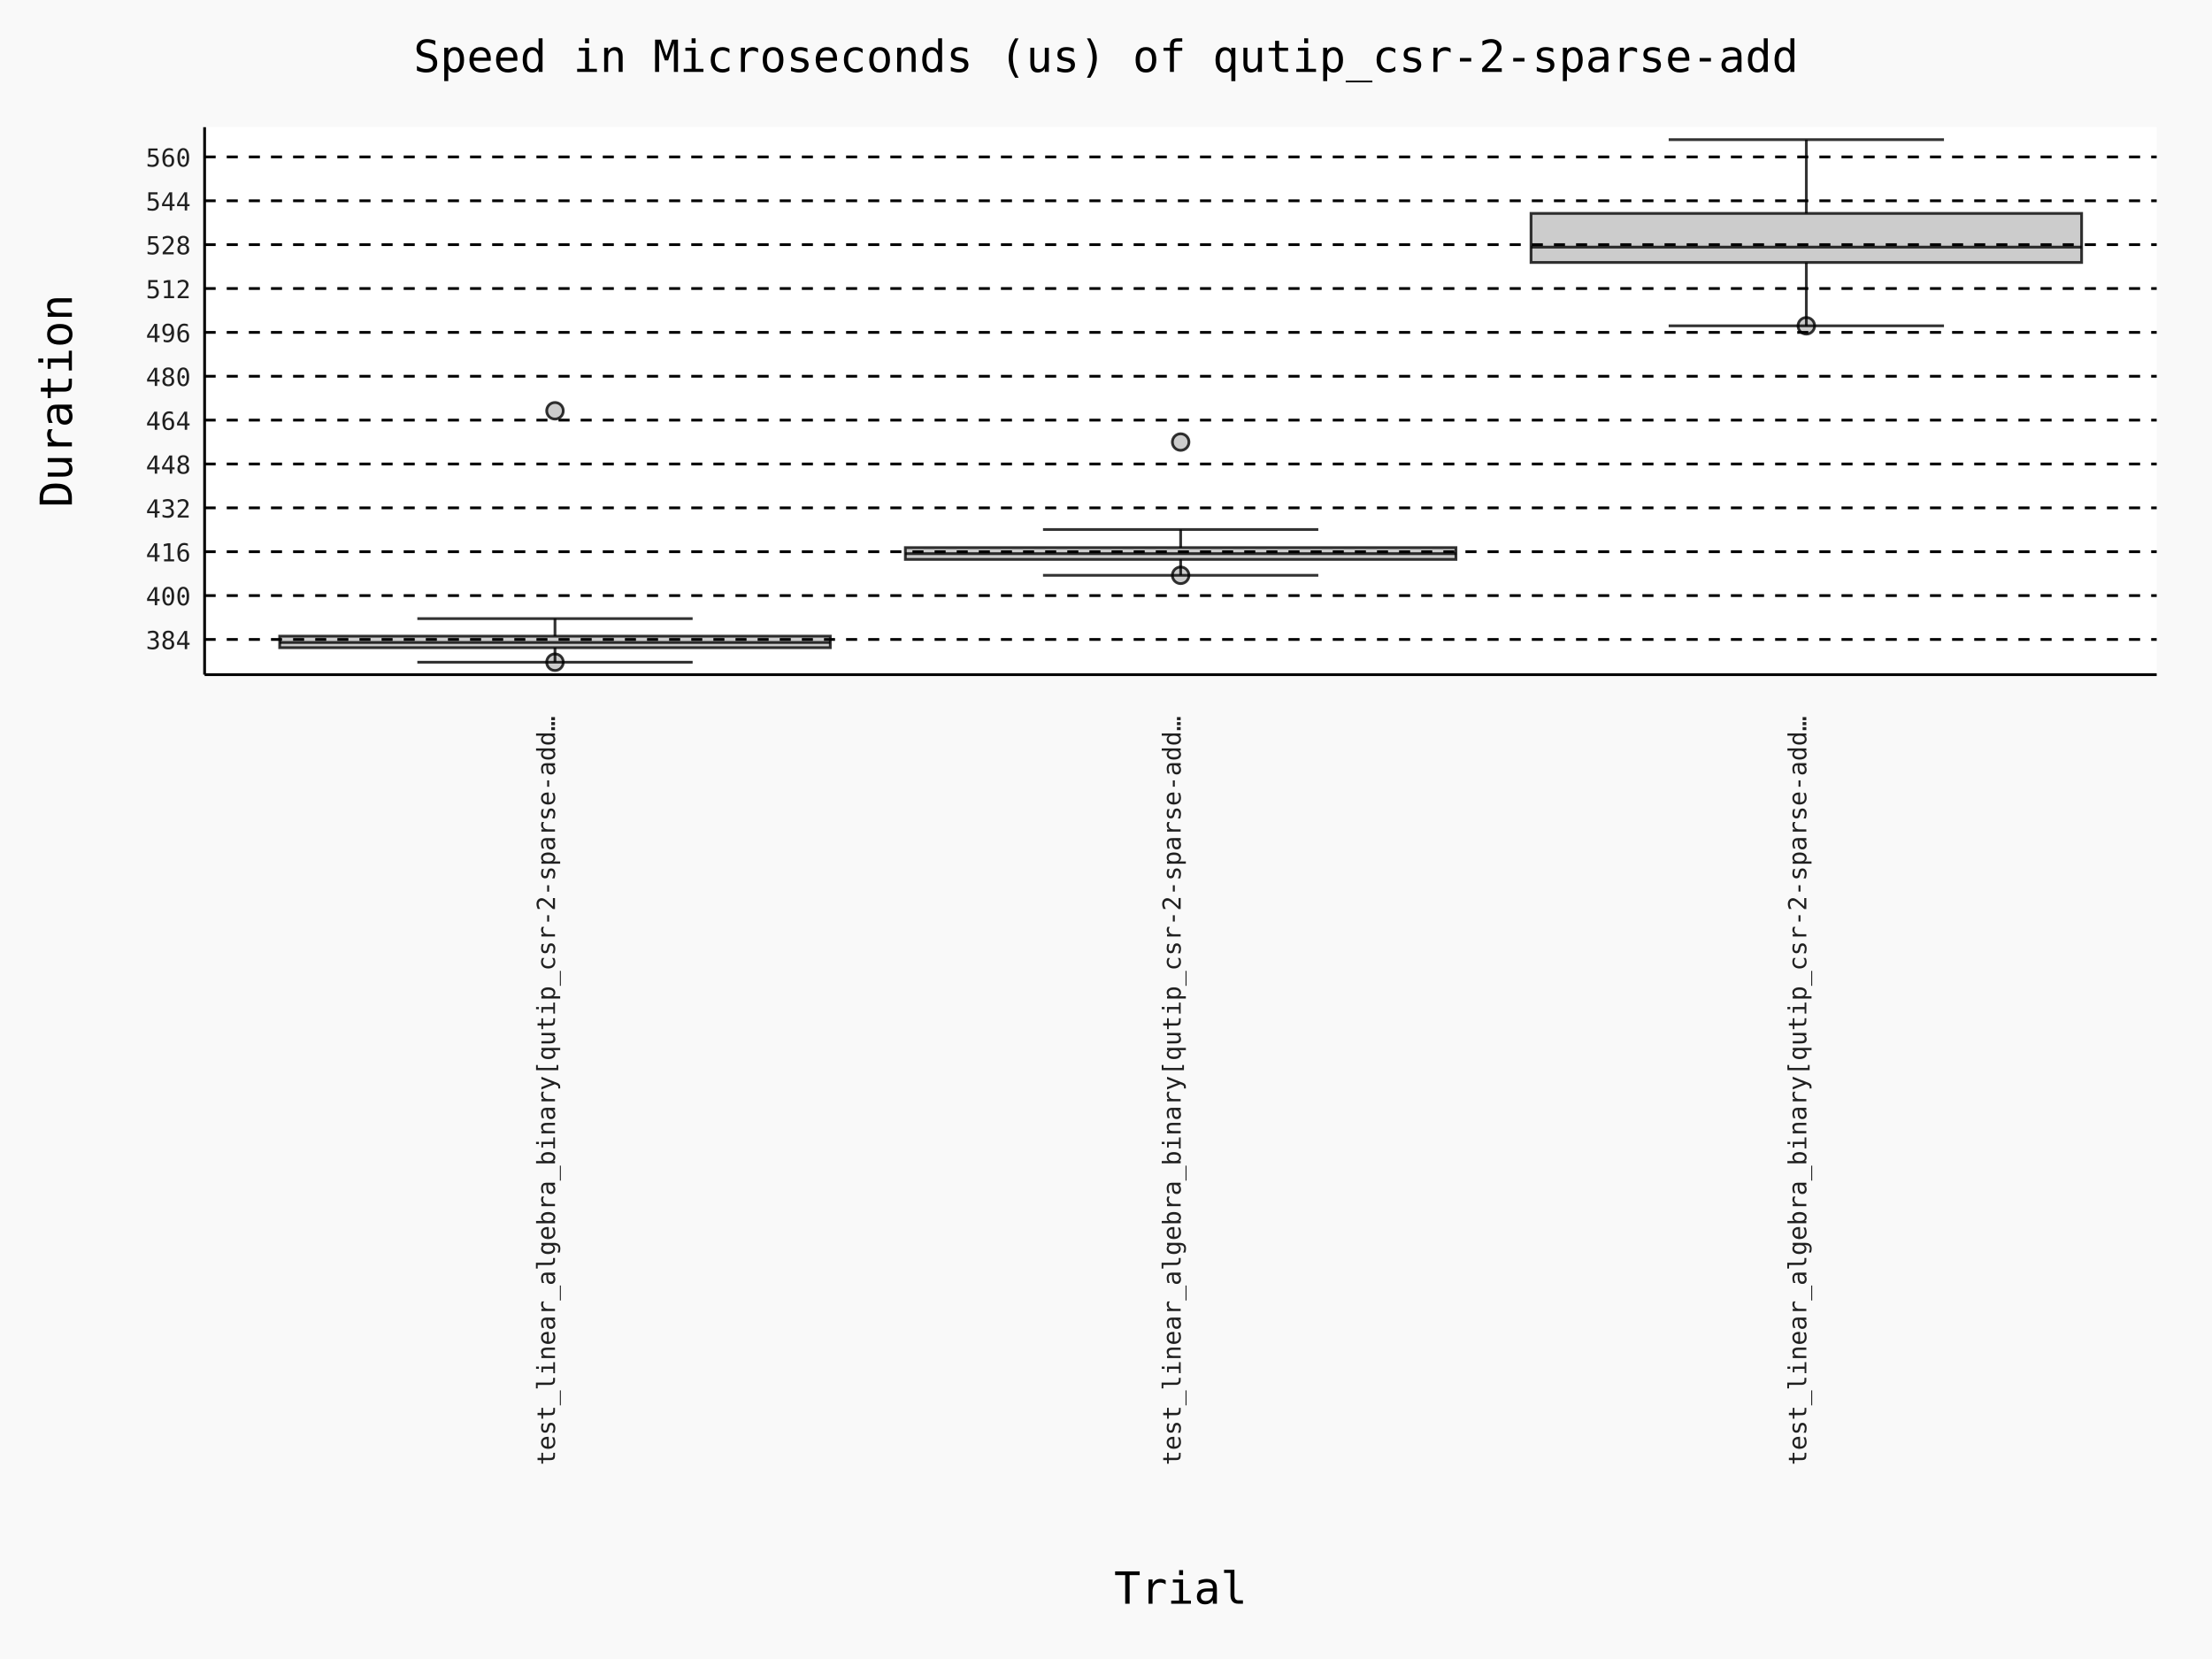
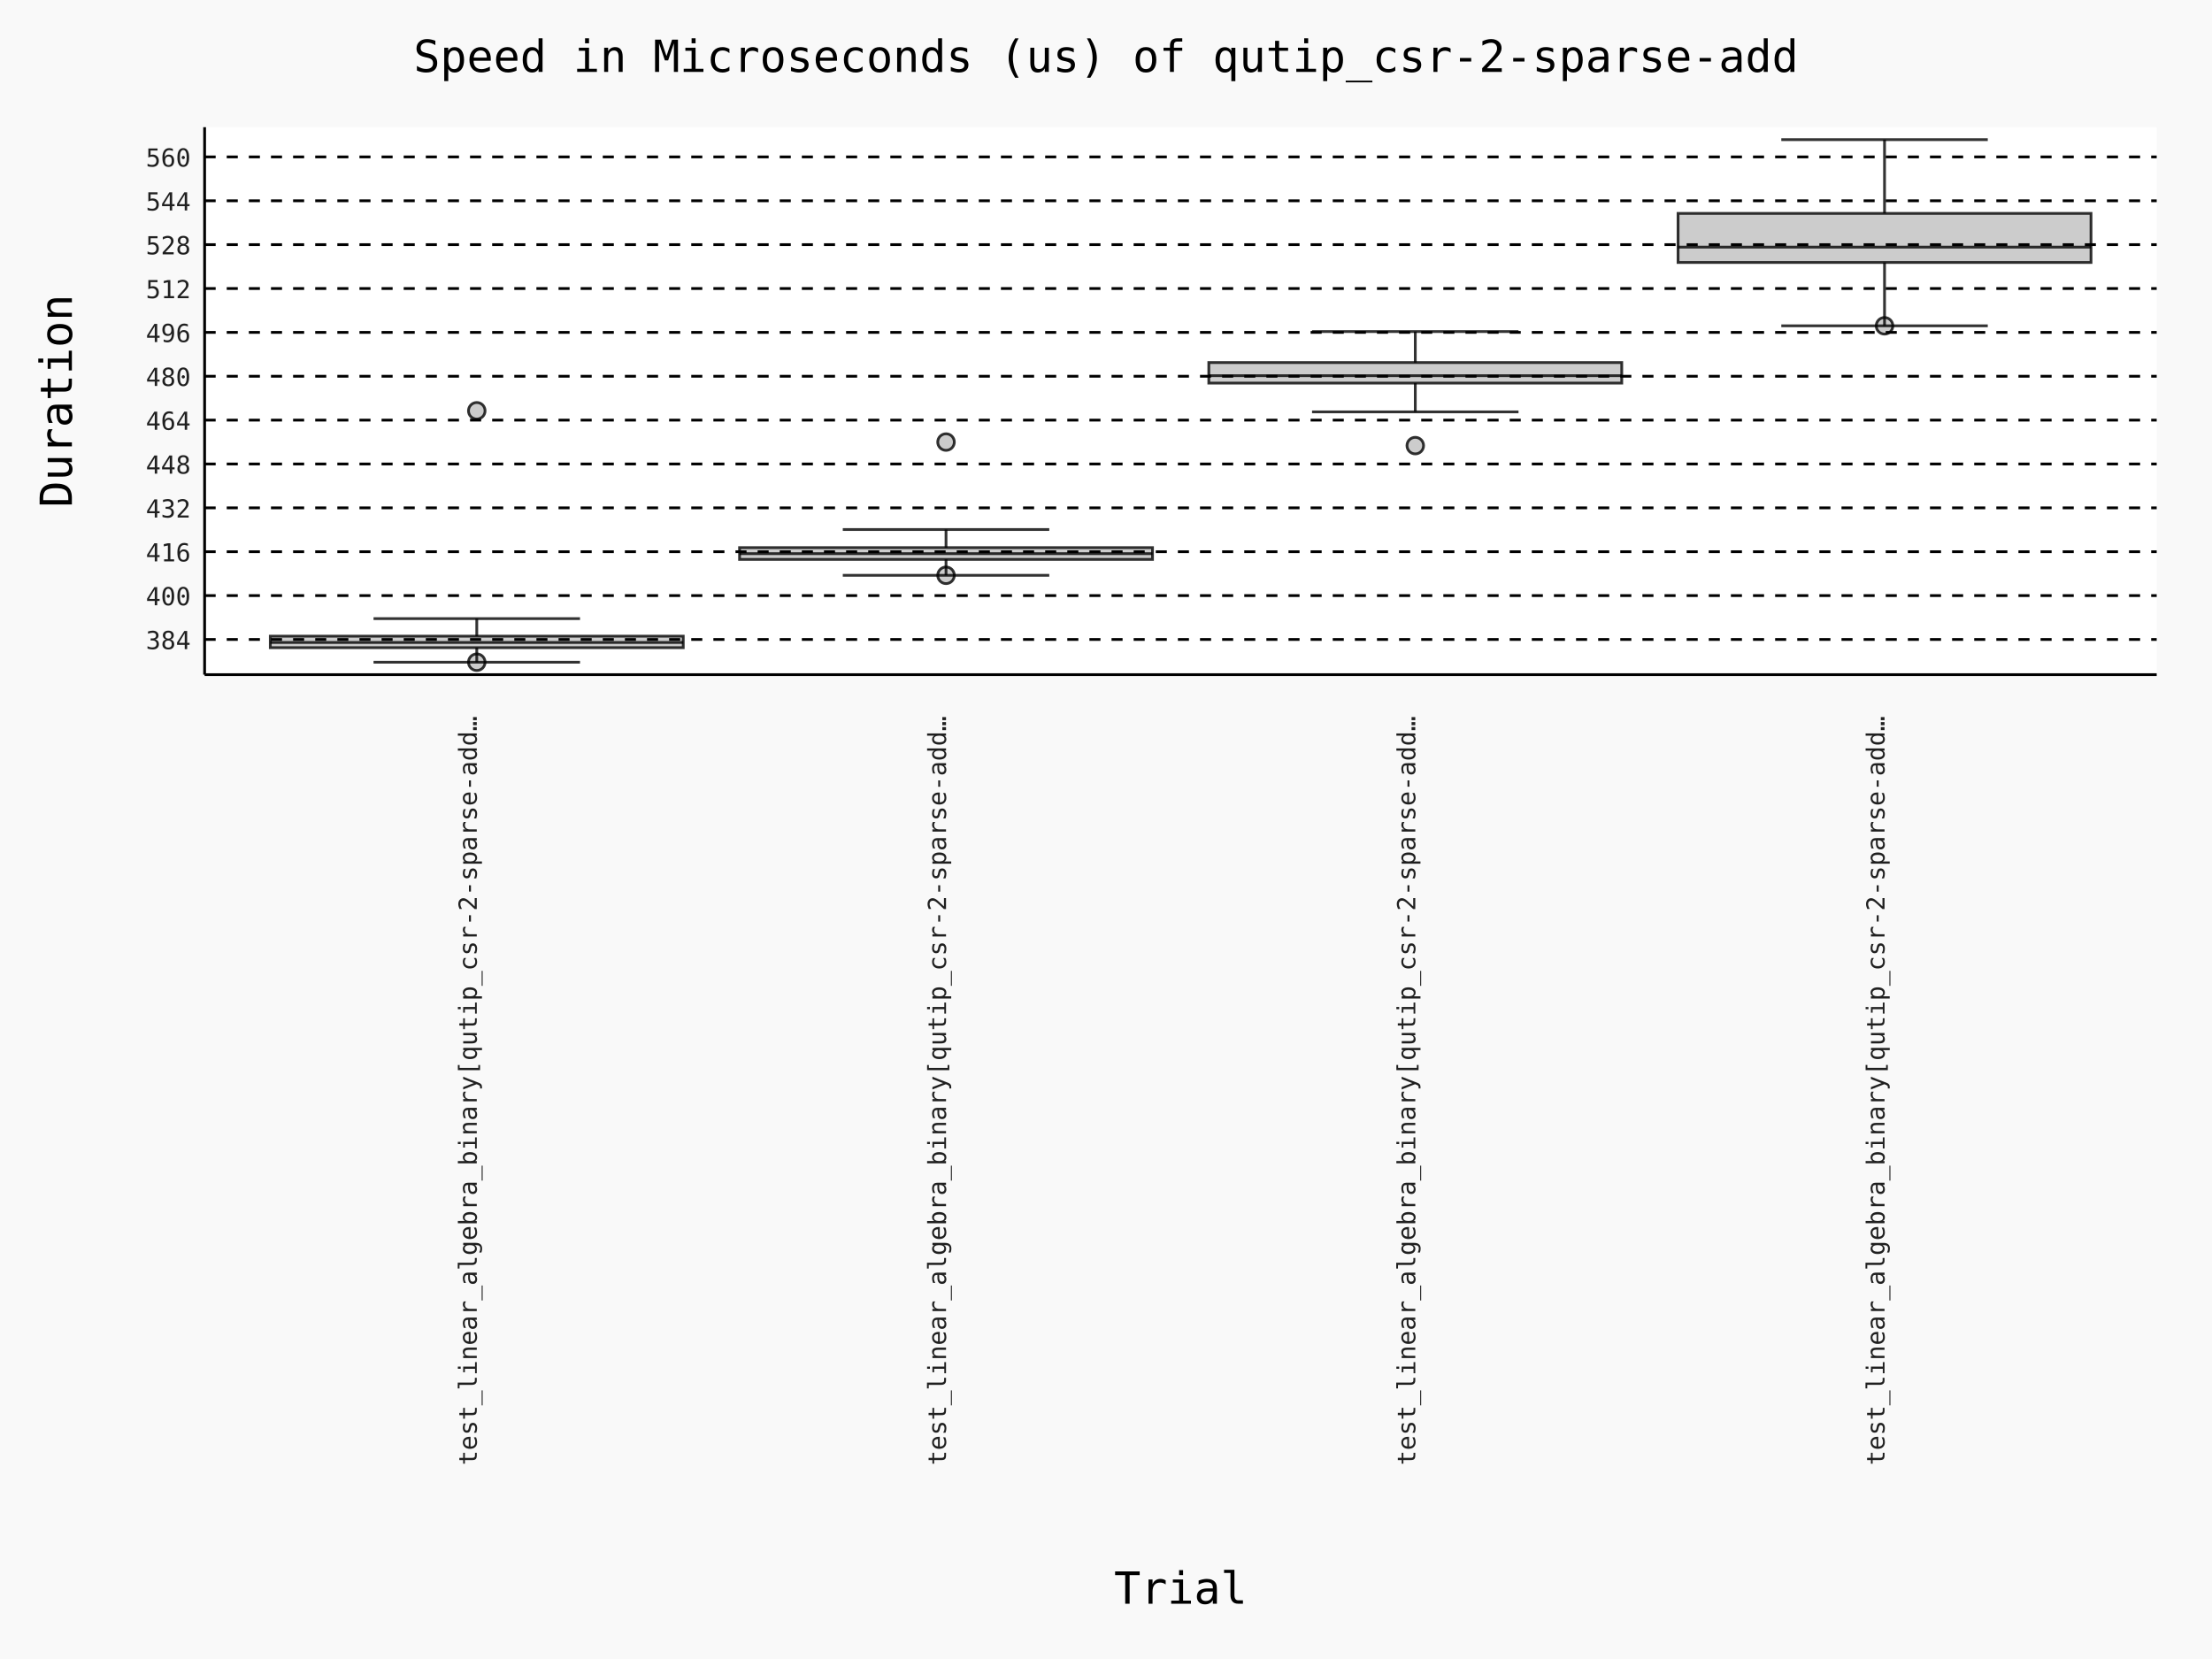
- <svg xmlns="http://www.w3.org/2000/svg" id="chart-8921bfe1-1dbd-451d-9061-27b7711c8e1a" class="pygal-chart" viewBox="0 0 800 600">
+ <svg xmlns="http://www.w3.org/2000/svg" id="chart-ed6ed7a1-5dc1-4bd1-8039-1e79a481fcae" class="pygal-chart" viewBox="0 0 800 600">
  <defs>
-     <style type="text/css">#chart-8921bfe1-1dbd-451d-9061-27b7711c8e1a{-webkit-user-select:none;-webkit-font-smoothing:antialiased;font-family:Consolas,"Deja Vu Sans Mono","Bitstream Vera Sans Mono","Courier New",monospace}#chart-8921bfe1-1dbd-451d-9061-27b7711c8e1a .title{font-family:Consolas,"Deja Vu Sans Mono","Bitstream Vera Sans Mono","Courier New",monospace;font-size:16px}#chart-8921bfe1-1dbd-451d-9061-27b7711c8e1a .legends .legend text{font-family:Consolas,"Deja Vu Sans Mono","Bitstream Vera Sans Mono","Courier New",monospace;font-size:14px}#chart-8921bfe1-1dbd-451d-9061-27b7711c8e1a .axis text{font-family:Consolas,"Deja Vu Sans Mono","Bitstream Vera Sans Mono","Courier New",monospace;font-size:10px}#chart-8921bfe1-1dbd-451d-9061-27b7711c8e1a .axis text.major{font-family:Consolas,"Deja Vu Sans Mono","Bitstream Vera Sans Mono","Courier New",monospace;font-size:10px}#chart-8921bfe1-1dbd-451d-9061-27b7711c8e1a .text-overlay text.value{font-family:Consolas,"Deja Vu Sans Mono","Bitstream Vera Sans Mono","Courier New",monospace;font-size:16px}#chart-8921bfe1-1dbd-451d-9061-27b7711c8e1a .text-overlay text.label{font-family:Consolas,"Deja Vu Sans Mono","Bitstream Vera Sans Mono","Courier New",monospace;font-size:10px}#chart-8921bfe1-1dbd-451d-9061-27b7711c8e1a .tooltip{font-family:Consolas,"Deja Vu Sans Mono","Bitstream Vera Sans Mono","Courier New",monospace;font-size:14px}#chart-8921bfe1-1dbd-451d-9061-27b7711c8e1a text.no_data{font-family:Consolas,"Deja Vu Sans Mono","Bitstream Vera Sans Mono","Courier New",monospace;font-size:64px}
- #chart-8921bfe1-1dbd-451d-9061-27b7711c8e1a{background-color:rgba(249,249,249,1)}#chart-8921bfe1-1dbd-451d-9061-27b7711c8e1a path,#chart-8921bfe1-1dbd-451d-9061-27b7711c8e1a line,#chart-8921bfe1-1dbd-451d-9061-27b7711c8e1a rect,#chart-8921bfe1-1dbd-451d-9061-27b7711c8e1a circle{-webkit-transition:150ms;-moz-transition:150ms;transition:150ms}#chart-8921bfe1-1dbd-451d-9061-27b7711c8e1a .graph &gt; .background{fill:rgba(249,249,249,1)}#chart-8921bfe1-1dbd-451d-9061-27b7711c8e1a .plot &gt; .background{fill:rgba(255,255,255,1)}#chart-8921bfe1-1dbd-451d-9061-27b7711c8e1a .graph{fill:rgba(0,0,0,.87)}#chart-8921bfe1-1dbd-451d-9061-27b7711c8e1a text.no_data{fill:rgba(0,0,0,1)}#chart-8921bfe1-1dbd-451d-9061-27b7711c8e1a .title{fill:rgba(0,0,0,1)}#chart-8921bfe1-1dbd-451d-9061-27b7711c8e1a .legends .legend text{fill:rgba(0,0,0,.87)}#chart-8921bfe1-1dbd-451d-9061-27b7711c8e1a .legends .legend:hover text{fill:rgba(0,0,0,1)}#chart-8921bfe1-1dbd-451d-9061-27b7711c8e1a .axis .line{stroke:rgba(0,0,0,1)}#chart-8921bfe1-1dbd-451d-9061-27b7711c8e1a .axis .guide.line{stroke:rgba(0,0,0,.54)}#chart-8921bfe1-1dbd-451d-9061-27b7711c8e1a .axis .major.line{stroke:rgba(0,0,0,.87)}#chart-8921bfe1-1dbd-451d-9061-27b7711c8e1a .axis text.major{fill:rgba(0,0,0,1)}#chart-8921bfe1-1dbd-451d-9061-27b7711c8e1a .axis.y .guides:hover .guide.line,#chart-8921bfe1-1dbd-451d-9061-27b7711c8e1a .line-graph .axis.x .guides:hover .guide.line,#chart-8921bfe1-1dbd-451d-9061-27b7711c8e1a .stackedline-graph .axis.x .guides:hover .guide.line,#chart-8921bfe1-1dbd-451d-9061-27b7711c8e1a .xy-graph .axis.x .guides:hover .guide.line{stroke:rgba(0,0,0,1)}#chart-8921bfe1-1dbd-451d-9061-27b7711c8e1a .axis .guides:hover text{fill:rgba(0,0,0,1)}#chart-8921bfe1-1dbd-451d-9061-27b7711c8e1a .reactive{fill-opacity:.7;stroke-opacity:.8;stroke-width:1}#chart-8921bfe1-1dbd-451d-9061-27b7711c8e1a .ci{stroke:rgba(0,0,0,.87)}#chart-8921bfe1-1dbd-451d-9061-27b7711c8e1a .reactive.active,#chart-8921bfe1-1dbd-451d-9061-27b7711c8e1a .active .reactive{fill-opacity:.8;stroke-opacity:.9;stroke-width:4}#chart-8921bfe1-1dbd-451d-9061-27b7711c8e1a .ci .reactive.active{stroke-width:1.5}#chart-8921bfe1-1dbd-451d-9061-27b7711c8e1a .series text{fill:rgba(0,0,0,1)}#chart-8921bfe1-1dbd-451d-9061-27b7711c8e1a .tooltip rect{fill:rgba(255,255,255,1);stroke:rgba(0,0,0,1);-webkit-transition:opacity 150ms;-moz-transition:opacity 150ms;transition:opacity 150ms}#chart-8921bfe1-1dbd-451d-9061-27b7711c8e1a .tooltip .label{fill:rgba(0,0,0,.87)}#chart-8921bfe1-1dbd-451d-9061-27b7711c8e1a .tooltip .label{fill:rgba(0,0,0,.87)}#chart-8921bfe1-1dbd-451d-9061-27b7711c8e1a .tooltip .legend{font-size:.8em;fill:rgba(0,0,0,.54)}#chart-8921bfe1-1dbd-451d-9061-27b7711c8e1a .tooltip .x_label{font-size:.6em;fill:rgba(0,0,0,1)}#chart-8921bfe1-1dbd-451d-9061-27b7711c8e1a .tooltip .xlink{font-size:.5em;text-decoration:underline}#chart-8921bfe1-1dbd-451d-9061-27b7711c8e1a .tooltip .value{font-size:1.5em}#chart-8921bfe1-1dbd-451d-9061-27b7711c8e1a .bound{font-size:.5em}#chart-8921bfe1-1dbd-451d-9061-27b7711c8e1a .max-value{font-size:.75em;fill:rgba(0,0,0,.54)}#chart-8921bfe1-1dbd-451d-9061-27b7711c8e1a .map-element{fill:rgba(255,255,255,1);stroke:rgba(0,0,0,.54) !important}#chart-8921bfe1-1dbd-451d-9061-27b7711c8e1a .map-element .reactive{fill-opacity:inherit;stroke-opacity:inherit}#chart-8921bfe1-1dbd-451d-9061-27b7711c8e1a .color-0,#chart-8921bfe1-1dbd-451d-9061-27b7711c8e1a .color-0 a:visited{stroke:#000000;fill:#000000}#chart-8921bfe1-1dbd-451d-9061-27b7711c8e1a .color-1,#chart-8921bfe1-1dbd-451d-9061-27b7711c8e1a .color-1 a:visited{stroke:#000000;fill:#000000}#chart-8921bfe1-1dbd-451d-9061-27b7711c8e1a .color-2,#chart-8921bfe1-1dbd-451d-9061-27b7711c8e1a .color-2 a:visited{stroke:#000000;fill:#000000}#chart-8921bfe1-1dbd-451d-9061-27b7711c8e1a .text-overlay .color-0 text{fill:white}#chart-8921bfe1-1dbd-451d-9061-27b7711c8e1a .text-overlay .color-1 text{fill:white}#chart-8921bfe1-1dbd-451d-9061-27b7711c8e1a .text-overlay .color-2 text{fill:white}
- #chart-8921bfe1-1dbd-451d-9061-27b7711c8e1a text.no_data{text-anchor:middle}#chart-8921bfe1-1dbd-451d-9061-27b7711c8e1a .guide.line{fill:none}#chart-8921bfe1-1dbd-451d-9061-27b7711c8e1a .centered{text-anchor:middle}#chart-8921bfe1-1dbd-451d-9061-27b7711c8e1a .title{text-anchor:middle}#chart-8921bfe1-1dbd-451d-9061-27b7711c8e1a .legends .legend text{fill-opacity:1}#chart-8921bfe1-1dbd-451d-9061-27b7711c8e1a .axis.x text{text-anchor:middle}#chart-8921bfe1-1dbd-451d-9061-27b7711c8e1a .axis.x:not(.web) text[transform]{text-anchor:start}#chart-8921bfe1-1dbd-451d-9061-27b7711c8e1a .axis.x:not(.web) text[transform].backwards{text-anchor:end}#chart-8921bfe1-1dbd-451d-9061-27b7711c8e1a .axis.y text{text-anchor:end}#chart-8921bfe1-1dbd-451d-9061-27b7711c8e1a .axis.y text[transform].backwards{text-anchor:start}#chart-8921bfe1-1dbd-451d-9061-27b7711c8e1a .axis.y2 text{text-anchor:start}#chart-8921bfe1-1dbd-451d-9061-27b7711c8e1a .axis.y2 text[transform].backwards{text-anchor:end}#chart-8921bfe1-1dbd-451d-9061-27b7711c8e1a .axis .guide.line{stroke-dasharray:4,4;stroke:black}#chart-8921bfe1-1dbd-451d-9061-27b7711c8e1a .axis .major.guide.line{stroke-dasharray:6,6;stroke:black}#chart-8921bfe1-1dbd-451d-9061-27b7711c8e1a .horizontal .axis.y .guide.line,#chart-8921bfe1-1dbd-451d-9061-27b7711c8e1a .horizontal .axis.y2 .guide.line,#chart-8921bfe1-1dbd-451d-9061-27b7711c8e1a .vertical .axis.x .guide.line{opacity:0}#chart-8921bfe1-1dbd-451d-9061-27b7711c8e1a .horizontal .axis.always_show .guide.line,#chart-8921bfe1-1dbd-451d-9061-27b7711c8e1a .vertical .axis.always_show .guide.line{opacity:1 !important}#chart-8921bfe1-1dbd-451d-9061-27b7711c8e1a .axis.y .guides:hover .guide.line,#chart-8921bfe1-1dbd-451d-9061-27b7711c8e1a .axis.y2 .guides:hover .guide.line,#chart-8921bfe1-1dbd-451d-9061-27b7711c8e1a .axis.x .guides:hover .guide.line{opacity:1}#chart-8921bfe1-1dbd-451d-9061-27b7711c8e1a .axis .guides:hover text{opacity:1}#chart-8921bfe1-1dbd-451d-9061-27b7711c8e1a .nofill{fill:none}#chart-8921bfe1-1dbd-451d-9061-27b7711c8e1a .subtle-fill{fill-opacity:.2}#chart-8921bfe1-1dbd-451d-9061-27b7711c8e1a .dot{stroke-width:1px;fill-opacity:1;stroke-opacity:1}#chart-8921bfe1-1dbd-451d-9061-27b7711c8e1a .dot.active{stroke-width:5px}#chart-8921bfe1-1dbd-451d-9061-27b7711c8e1a .dot.negative{fill:transparent}#chart-8921bfe1-1dbd-451d-9061-27b7711c8e1a text,#chart-8921bfe1-1dbd-451d-9061-27b7711c8e1a tspan{stroke:none !important}#chart-8921bfe1-1dbd-451d-9061-27b7711c8e1a .series text.active{opacity:1}#chart-8921bfe1-1dbd-451d-9061-27b7711c8e1a .tooltip rect{fill-opacity:.95;stroke-width:.5}#chart-8921bfe1-1dbd-451d-9061-27b7711c8e1a .tooltip text{fill-opacity:1}#chart-8921bfe1-1dbd-451d-9061-27b7711c8e1a .showable{visibility:hidden}#chart-8921bfe1-1dbd-451d-9061-27b7711c8e1a .showable.shown{visibility:visible}#chart-8921bfe1-1dbd-451d-9061-27b7711c8e1a .gauge-background{fill:rgba(229,229,229,1);stroke:none}#chart-8921bfe1-1dbd-451d-9061-27b7711c8e1a .bg-lines{stroke:rgba(249,249,249,1);stroke-width:2px}
+     <style type="text/css">#chart-ed6ed7a1-5dc1-4bd1-8039-1e79a481fcae{-webkit-user-select:none;-webkit-font-smoothing:antialiased;font-family:Consolas,"Deja Vu Sans Mono","Bitstream Vera Sans Mono","Courier New",monospace}#chart-ed6ed7a1-5dc1-4bd1-8039-1e79a481fcae .title{font-family:Consolas,"Deja Vu Sans Mono","Bitstream Vera Sans Mono","Courier New",monospace;font-size:16px}#chart-ed6ed7a1-5dc1-4bd1-8039-1e79a481fcae .legends .legend text{font-family:Consolas,"Deja Vu Sans Mono","Bitstream Vera Sans Mono","Courier New",monospace;font-size:14px}#chart-ed6ed7a1-5dc1-4bd1-8039-1e79a481fcae .axis text{font-family:Consolas,"Deja Vu Sans Mono","Bitstream Vera Sans Mono","Courier New",monospace;font-size:10px}#chart-ed6ed7a1-5dc1-4bd1-8039-1e79a481fcae .axis text.major{font-family:Consolas,"Deja Vu Sans Mono","Bitstream Vera Sans Mono","Courier New",monospace;font-size:10px}#chart-ed6ed7a1-5dc1-4bd1-8039-1e79a481fcae .text-overlay text.value{font-family:Consolas,"Deja Vu Sans Mono","Bitstream Vera Sans Mono","Courier New",monospace;font-size:16px}#chart-ed6ed7a1-5dc1-4bd1-8039-1e79a481fcae .text-overlay text.label{font-family:Consolas,"Deja Vu Sans Mono","Bitstream Vera Sans Mono","Courier New",monospace;font-size:10px}#chart-ed6ed7a1-5dc1-4bd1-8039-1e79a481fcae .tooltip{font-family:Consolas,"Deja Vu Sans Mono","Bitstream Vera Sans Mono","Courier New",monospace;font-size:14px}#chart-ed6ed7a1-5dc1-4bd1-8039-1e79a481fcae text.no_data{font-family:Consolas,"Deja Vu Sans Mono","Bitstream Vera Sans Mono","Courier New",monospace;font-size:64px}
+ #chart-ed6ed7a1-5dc1-4bd1-8039-1e79a481fcae{background-color:rgba(249,249,249,1)}#chart-ed6ed7a1-5dc1-4bd1-8039-1e79a481fcae path,#chart-ed6ed7a1-5dc1-4bd1-8039-1e79a481fcae line,#chart-ed6ed7a1-5dc1-4bd1-8039-1e79a481fcae rect,#chart-ed6ed7a1-5dc1-4bd1-8039-1e79a481fcae circle{-webkit-transition:150ms;-moz-transition:150ms;transition:150ms}#chart-ed6ed7a1-5dc1-4bd1-8039-1e79a481fcae .graph &gt; .background{fill:rgba(249,249,249,1)}#chart-ed6ed7a1-5dc1-4bd1-8039-1e79a481fcae .plot &gt; .background{fill:rgba(255,255,255,1)}#chart-ed6ed7a1-5dc1-4bd1-8039-1e79a481fcae .graph{fill:rgba(0,0,0,.87)}#chart-ed6ed7a1-5dc1-4bd1-8039-1e79a481fcae text.no_data{fill:rgba(0,0,0,1)}#chart-ed6ed7a1-5dc1-4bd1-8039-1e79a481fcae .title{fill:rgba(0,0,0,1)}#chart-ed6ed7a1-5dc1-4bd1-8039-1e79a481fcae .legends .legend text{fill:rgba(0,0,0,.87)}#chart-ed6ed7a1-5dc1-4bd1-8039-1e79a481fcae .legends .legend:hover text{fill:rgba(0,0,0,1)}#chart-ed6ed7a1-5dc1-4bd1-8039-1e79a481fcae .axis .line{stroke:rgba(0,0,0,1)}#chart-ed6ed7a1-5dc1-4bd1-8039-1e79a481fcae .axis .guide.line{stroke:rgba(0,0,0,.54)}#chart-ed6ed7a1-5dc1-4bd1-8039-1e79a481fcae .axis .major.line{stroke:rgba(0,0,0,.87)}#chart-ed6ed7a1-5dc1-4bd1-8039-1e79a481fcae .axis text.major{fill:rgba(0,0,0,1)}#chart-ed6ed7a1-5dc1-4bd1-8039-1e79a481fcae .axis.y .guides:hover .guide.line,#chart-ed6ed7a1-5dc1-4bd1-8039-1e79a481fcae .line-graph .axis.x .guides:hover .guide.line,#chart-ed6ed7a1-5dc1-4bd1-8039-1e79a481fcae .stackedline-graph .axis.x .guides:hover .guide.line,#chart-ed6ed7a1-5dc1-4bd1-8039-1e79a481fcae .xy-graph .axis.x .guides:hover .guide.line{stroke:rgba(0,0,0,1)}#chart-ed6ed7a1-5dc1-4bd1-8039-1e79a481fcae .axis .guides:hover text{fill:rgba(0,0,0,1)}#chart-ed6ed7a1-5dc1-4bd1-8039-1e79a481fcae .reactive{fill-opacity:.7;stroke-opacity:.8;stroke-width:1}#chart-ed6ed7a1-5dc1-4bd1-8039-1e79a481fcae .ci{stroke:rgba(0,0,0,.87)}#chart-ed6ed7a1-5dc1-4bd1-8039-1e79a481fcae .reactive.active,#chart-ed6ed7a1-5dc1-4bd1-8039-1e79a481fcae .active .reactive{fill-opacity:.8;stroke-opacity:.9;stroke-width:4}#chart-ed6ed7a1-5dc1-4bd1-8039-1e79a481fcae .ci .reactive.active{stroke-width:1.5}#chart-ed6ed7a1-5dc1-4bd1-8039-1e79a481fcae .series text{fill:rgba(0,0,0,1)}#chart-ed6ed7a1-5dc1-4bd1-8039-1e79a481fcae .tooltip rect{fill:rgba(255,255,255,1);stroke:rgba(0,0,0,1);-webkit-transition:opacity 150ms;-moz-transition:opacity 150ms;transition:opacity 150ms}#chart-ed6ed7a1-5dc1-4bd1-8039-1e79a481fcae .tooltip .label{fill:rgba(0,0,0,.87)}#chart-ed6ed7a1-5dc1-4bd1-8039-1e79a481fcae .tooltip .label{fill:rgba(0,0,0,.87)}#chart-ed6ed7a1-5dc1-4bd1-8039-1e79a481fcae .tooltip .legend{font-size:.8em;fill:rgba(0,0,0,.54)}#chart-ed6ed7a1-5dc1-4bd1-8039-1e79a481fcae .tooltip .x_label{font-size:.6em;fill:rgba(0,0,0,1)}#chart-ed6ed7a1-5dc1-4bd1-8039-1e79a481fcae .tooltip .xlink{font-size:.5em;text-decoration:underline}#chart-ed6ed7a1-5dc1-4bd1-8039-1e79a481fcae .tooltip .value{font-size:1.5em}#chart-ed6ed7a1-5dc1-4bd1-8039-1e79a481fcae .bound{font-size:.5em}#chart-ed6ed7a1-5dc1-4bd1-8039-1e79a481fcae .max-value{font-size:.75em;fill:rgba(0,0,0,.54)}#chart-ed6ed7a1-5dc1-4bd1-8039-1e79a481fcae .map-element{fill:rgba(255,255,255,1);stroke:rgba(0,0,0,.54) !important}#chart-ed6ed7a1-5dc1-4bd1-8039-1e79a481fcae .map-element .reactive{fill-opacity:inherit;stroke-opacity:inherit}#chart-ed6ed7a1-5dc1-4bd1-8039-1e79a481fcae .color-0,#chart-ed6ed7a1-5dc1-4bd1-8039-1e79a481fcae .color-0 a:visited{stroke:#000000;fill:#000000}#chart-ed6ed7a1-5dc1-4bd1-8039-1e79a481fcae .color-1,#chart-ed6ed7a1-5dc1-4bd1-8039-1e79a481fcae .color-1 a:visited{stroke:#000000;fill:#000000}#chart-ed6ed7a1-5dc1-4bd1-8039-1e79a481fcae .color-2,#chart-ed6ed7a1-5dc1-4bd1-8039-1e79a481fcae .color-2 a:visited{stroke:#000000;fill:#000000}#chart-ed6ed7a1-5dc1-4bd1-8039-1e79a481fcae .color-3,#chart-ed6ed7a1-5dc1-4bd1-8039-1e79a481fcae .color-3 a:visited{stroke:#000000;fill:#000000}#chart-ed6ed7a1-5dc1-4bd1-8039-1e79a481fcae .text-overlay .color-0 text{fill:white}#chart-ed6ed7a1-5dc1-4bd1-8039-1e79a481fcae .text-overlay .color-1 text{fill:white}#chart-ed6ed7a1-5dc1-4bd1-8039-1e79a481fcae .text-overlay .color-2 text{fill:white}#chart-ed6ed7a1-5dc1-4bd1-8039-1e79a481fcae .text-overlay .color-3 text{fill:white}
+ #chart-ed6ed7a1-5dc1-4bd1-8039-1e79a481fcae text.no_data{text-anchor:middle}#chart-ed6ed7a1-5dc1-4bd1-8039-1e79a481fcae .guide.line{fill:none}#chart-ed6ed7a1-5dc1-4bd1-8039-1e79a481fcae .centered{text-anchor:middle}#chart-ed6ed7a1-5dc1-4bd1-8039-1e79a481fcae .title{text-anchor:middle}#chart-ed6ed7a1-5dc1-4bd1-8039-1e79a481fcae .legends .legend text{fill-opacity:1}#chart-ed6ed7a1-5dc1-4bd1-8039-1e79a481fcae .axis.x text{text-anchor:middle}#chart-ed6ed7a1-5dc1-4bd1-8039-1e79a481fcae .axis.x:not(.web) text[transform]{text-anchor:start}#chart-ed6ed7a1-5dc1-4bd1-8039-1e79a481fcae .axis.x:not(.web) text[transform].backwards{text-anchor:end}#chart-ed6ed7a1-5dc1-4bd1-8039-1e79a481fcae .axis.y text{text-anchor:end}#chart-ed6ed7a1-5dc1-4bd1-8039-1e79a481fcae .axis.y text[transform].backwards{text-anchor:start}#chart-ed6ed7a1-5dc1-4bd1-8039-1e79a481fcae .axis.y2 text{text-anchor:start}#chart-ed6ed7a1-5dc1-4bd1-8039-1e79a481fcae .axis.y2 text[transform].backwards{text-anchor:end}#chart-ed6ed7a1-5dc1-4bd1-8039-1e79a481fcae .axis .guide.line{stroke-dasharray:4,4;stroke:black}#chart-ed6ed7a1-5dc1-4bd1-8039-1e79a481fcae .axis .major.guide.line{stroke-dasharray:6,6;stroke:black}#chart-ed6ed7a1-5dc1-4bd1-8039-1e79a481fcae .horizontal .axis.y .guide.line,#chart-ed6ed7a1-5dc1-4bd1-8039-1e79a481fcae .horizontal .axis.y2 .guide.line,#chart-ed6ed7a1-5dc1-4bd1-8039-1e79a481fcae .vertical .axis.x .guide.line{opacity:0}#chart-ed6ed7a1-5dc1-4bd1-8039-1e79a481fcae .horizontal .axis.always_show .guide.line,#chart-ed6ed7a1-5dc1-4bd1-8039-1e79a481fcae .vertical .axis.always_show .guide.line{opacity:1 !important}#chart-ed6ed7a1-5dc1-4bd1-8039-1e79a481fcae .axis.y .guides:hover .guide.line,#chart-ed6ed7a1-5dc1-4bd1-8039-1e79a481fcae .axis.y2 .guides:hover .guide.line,#chart-ed6ed7a1-5dc1-4bd1-8039-1e79a481fcae .axis.x .guides:hover .guide.line{opacity:1}#chart-ed6ed7a1-5dc1-4bd1-8039-1e79a481fcae .axis .guides:hover text{opacity:1}#chart-ed6ed7a1-5dc1-4bd1-8039-1e79a481fcae .nofill{fill:none}#chart-ed6ed7a1-5dc1-4bd1-8039-1e79a481fcae .subtle-fill{fill-opacity:.2}#chart-ed6ed7a1-5dc1-4bd1-8039-1e79a481fcae .dot{stroke-width:1px;fill-opacity:1;stroke-opacity:1}#chart-ed6ed7a1-5dc1-4bd1-8039-1e79a481fcae .dot.active{stroke-width:5px}#chart-ed6ed7a1-5dc1-4bd1-8039-1e79a481fcae .dot.negative{fill:transparent}#chart-ed6ed7a1-5dc1-4bd1-8039-1e79a481fcae text,#chart-ed6ed7a1-5dc1-4bd1-8039-1e79a481fcae tspan{stroke:none !important}#chart-ed6ed7a1-5dc1-4bd1-8039-1e79a481fcae .series text.active{opacity:1}#chart-ed6ed7a1-5dc1-4bd1-8039-1e79a481fcae .tooltip rect{fill-opacity:.95;stroke-width:.5}#chart-ed6ed7a1-5dc1-4bd1-8039-1e79a481fcae .tooltip text{fill-opacity:1}#chart-ed6ed7a1-5dc1-4bd1-8039-1e79a481fcae .showable{visibility:hidden}#chart-ed6ed7a1-5dc1-4bd1-8039-1e79a481fcae .showable.shown{visibility:visible}#chart-ed6ed7a1-5dc1-4bd1-8039-1e79a481fcae .gauge-background{fill:rgba(229,229,229,1);stroke:none}#chart-ed6ed7a1-5dc1-4bd1-8039-1e79a481fcae .bg-lines{stroke:rgba(249,249,249,1);stroke-width:2px}
.tooltip .value{font-size:1em !important}.axis text{font-size:9px !important}</style>
  </defs>
  <g class="graph custombox-graph vertical">
    <rect x="0" y="0" width="800" height="600" class="background" />
    <g transform="translate(74, 46)" class="plot">
      <rect x="0" y="0" width="706.0" height="198.0" class="background" />
      <g class="axis y always_show">
        <path d="M0 198 h706" class="line" />
        <g class="guides">
          <path d="M0 185.268 h706" class="guide line" />
          <text x="-5" y="188.768" class="">384</text>
        </g>
        <g class="guides">
          <path d="M0 169.403 h706" class="guide line" />
          <text x="-5" y="172.903" class="">400</text>
        </g>
        <g class="guides">
          <path d="M0 153.537 h706" class="guide line" />
          <text x="-5" y="157.037" class="">416</text>
        </g>
        <g class="guides">
          <path d="M0 137.672 h706" class="guide line" />
          <text x="-5" y="141.172" class="">432</text>
        </g>
        <g class="guides">
          <path d="M0 121.806 h706" class="guide line" />
          <text x="-5" y="125.306" class="">448</text>
        </g>
        <g class="guides">
          <path d="M0 105.941 h706" class="guide line" />
          <text x="-5" y="109.441" class="">464</text>
        </g>
        <g class="guides">
          <path d="M0 90.076 h706" class="guide line" />
          <text x="-5" y="93.576" class="">480</text>
        </g>
        <g class="guides">
          <path d="M0 74.21 h706" class="guide line" />
          <text x="-5" y="77.71" class="">496</text>
        </g>
        <g class="guides">
          <path d="M0 58.345 h706" class="guide line" />
          <text x="-5" y="61.845" class="">512</text>
        </g>
        <g class="guides">
          <path d="M0 42.48 h706" class="guide line" />
          <text x="-5" y="45.98" class="">528</text>
        </g>
        <g class="guides">
          <path d="M0 26.614 h706" class="guide line" />
          <text x="-5" y="30.114" class="">544</text>
        </g>
        <g class="guides">
          <path d="M0 10.749 h706" class="guide line" />
          <text x="-5" y="14.249" class="">560</text>
        </g>
      </g>
      <g class="axis x">
        <path d="M0 0 v198" class="line" />
        <g class="guides">
-           <path d="M126.718 0 v198" class="guide line" />
-           <text x="126.718" y="213.0" class="backwards" transform="rotate(270 126.7179 213)">test_linear_algebra_binary[qutip_csr-2-sparse-add…</text>
+           <path d="M98.433 0 v198" class="guide line" />
+           <text x="98.433" y="213.0" class="backwards" transform="rotate(270 98.43269 213)">test_linear_algebra_binary[qutip_csr-2-sparse-add…</text>
        </g>
        <g class="guides">
-           <path d="M353 0 v198" class="guide line" />
-           <text x="353.0" y="213.0" class="backwards" transform="rotate(270 353 213)">test_linear_algebra_binary[qutip_csr-2-sparse-add…</text>
+           <path d="M268.144 0 v198" class="guide line" />
+           <text x="268.144" y="213.0" class="backwards" transform="rotate(270 268.1442 213)">test_linear_algebra_binary[qutip_csr-2-sparse-add…</text>
        </g>
        <g class="guides">
-           <path d="M579.282 0 v198" class="guide line" />
-           <text x="579.282" y="213.0" class="backwards" transform="rotate(270 579.2821 213)">test_linear_algebra_binary[qutip_csr-2-sparse-add…</text>
+           <path d="M437.856 0 v198" class="guide line" />
+           <text x="437.856" y="213.0" class="backwards" transform="rotate(270 437.8558 213)">test_linear_algebra_binary[qutip_csr-2-sparse-add…</text>
+         </g>
+         <g class="guides">
+           <path d="M607.567 0 v198" class="guide line" />
+           <text x="607.567" y="213.0" class="backwards" transform="rotate(270 607.5673 213)">test_linear_algebra_binary[qutip_csr-2-sparse-add…</text>
        </g>
      </g>
      <g class="series serie-0 color-0">
        <g class="boxes">
          <g class="box">
-             <path stroke-width="3" d="M76.936 193.497 L176.5 193.497" class="reactive tooltip-trigger" />
-             <path stroke-width="3" d="M27.154 186.358 L226.282 186.358" class="reactive tooltip-trigger" />
-             <path stroke-width="3" d="M76.936 177.731 L176.5 177.731" class="reactive tooltip-trigger" />
-             <path stroke-width="2" d="M126.718 193.497 L126.718 188.242" class="reactive tooltip-trigger" />
-             <path stroke-width="2" d="M126.718 177.731 L126.718 184.077" class="reactive tooltip-trigger" />
-             <rect x="27.154" y="184.077" height="4.165" width="199.128" class="subtle-fill reactive tooltip-trigger" />
-             <circle cx="126.718" cy="193.497" r="3" class="subtle-fill reactive tooltip-trigger" />
-             <circle cx="126.718" cy="102.569" r="3" class="subtle-fill reactive tooltip-trigger" />
+             <path stroke-width="3" d="M61.096 193.497 L135.769 193.497" class="reactive tooltip-trigger" />
+             <path stroke-width="3" d="M23.76 186.358 L173.106 186.358" class="reactive tooltip-trigger" />
+             <path stroke-width="3" d="M61.096 177.731 L135.769 177.731" class="reactive tooltip-trigger" />
+             <path stroke-width="2" d="M98.433 193.497 L98.433 188.242" class="reactive tooltip-trigger" />
+             <path stroke-width="2" d="M98.433 177.731 L98.433 184.077" class="reactive tooltip-trigger" />
+             <rect x="23.76" y="184.077" height="4.165" width="149.346" class="subtle-fill reactive tooltip-trigger" />
+             <circle cx="98.433" cy="193.497" r="3" class="subtle-fill reactive tooltip-trigger" />
+             <circle cx="98.433" cy="102.569" r="3" class="subtle-fill reactive tooltip-trigger" />
          </g>
        </g>
      </g>
      <g class="series serie-1 color-1">
        <g class="boxes">
          <g class="box">
-             <path stroke-width="3" d="M303.218 162.069 L402.782 162.069" class="reactive tooltip-trigger" />
-             <path stroke-width="3" d="M253.436 154.235 L452.564 154.235" class="reactive tooltip-trigger" />
-             <path stroke-width="3" d="M303.218 145.509 L402.782 145.509" class="reactive tooltip-trigger" />
-             <path stroke-width="2" d="M353 162.069 L353 156.318" class="reactive tooltip-trigger" />
-             <path stroke-width="2" d="M353 145.509 L353 152.054" class="reactive tooltip-trigger" />
-             <rect x="253.436" y="152.054" height="4.264" width="199.128" class="subtle-fill reactive tooltip-trigger" />
-             <circle cx="353" cy="162.069" r="3" class="subtle-fill reactive tooltip-trigger" />
-             <circle cx="353" cy="113.878" r="3" class="subtle-fill reactive tooltip-trigger" />
+             <path stroke-width="3" d="M230.808 162.069 L305.481 162.069" class="reactive tooltip-trigger" />
+             <path stroke-width="3" d="M193.471 154.235 L342.817 154.235" class="reactive tooltip-trigger" />
+             <path stroke-width="3" d="M230.808 145.509 L305.481 145.509" class="reactive tooltip-trigger" />
+             <path stroke-width="2" d="M268.144 162.069 L268.144 156.318" class="reactive tooltip-trigger" />
+             <path stroke-width="2" d="M268.144 145.509 L268.144 152.054" class="reactive tooltip-trigger" />
+             <rect x="193.471" y="152.054" height="4.264" width="149.346" class="subtle-fill reactive tooltip-trigger" />
+             <circle cx="268.144" cy="162.069" r="3" class="subtle-fill reactive tooltip-trigger" />
+             <circle cx="268.144" cy="113.878" r="3" class="subtle-fill reactive tooltip-trigger" />
          </g>
        </g>
      </g>
      <g class="series serie-2 color-2">
        <g class="boxes">
          <g class="box">
-             <path stroke-width="3" d="M529.5 71.834 L629.064 71.834" class="reactive tooltip-trigger" />
-             <path stroke-width="3" d="M479.718 43.375 L678.846 43.375" class="reactive tooltip-trigger" />
-             <path stroke-width="3" d="M529.5 4.506 L629.064 4.506" class="reactive tooltip-trigger" />
-             <path stroke-width="2" d="M579.282 71.834 L579.282 48.928" class="reactive tooltip-trigger" />
-             <path stroke-width="2" d="M579.282 4.506 L579.282 31.178" class="reactive tooltip-trigger" />
-             <rect x="479.718" y="31.178" height="17.749" width="199.128" class="subtle-fill reactive tooltip-trigger" />
-             <circle cx="579.282" cy="71.834" r="3" class="subtle-fill reactive tooltip-trigger" />
-             <circle cx="579.282" cy="-4707.089" r="3" class="subtle-fill reactive tooltip-trigger" />
+             <path stroke-width="3" d="M400.519 102.963 L475.192 102.963" class="reactive tooltip-trigger" />
+             <path stroke-width="3" d="M363.183 89.874 L512.529 89.874" class="reactive tooltip-trigger" />
+             <path stroke-width="3" d="M400.519 73.91 L475.192 73.91" class="reactive tooltip-trigger" />
+             <path stroke-width="2" d="M437.856 102.963 L437.856 92.552" class="reactive tooltip-trigger" />
+             <path stroke-width="2" d="M437.856 73.91 L437.856 85.115" class="reactive tooltip-trigger" />
+             <rect x="363.183" y="85.115" height="7.437" width="149.346" class="subtle-fill reactive tooltip-trigger" />
+             <circle cx="437.856" cy="115.16" r="3" class="subtle-fill reactive tooltip-trigger" />
+             <circle cx="437.856" cy="-4954.754" r="3" class="subtle-fill reactive tooltip-trigger" />
+           </g>
+         </g>
+       </g>
+       <g class="series serie-3 color-3">
+         <g class="boxes">
+           <g class="box">
+             <path stroke-width="3" d="M570.231 71.834 L644.904 71.834" class="reactive tooltip-trigger" />
+             <path stroke-width="3" d="M532.894 43.375 L682.24 43.375" class="reactive tooltip-trigger" />
+             <path stroke-width="3" d="M570.231 4.506 L644.904 4.506" class="reactive tooltip-trigger" />
+             <path stroke-width="2" d="M607.567 71.834 L607.567 48.928" class="reactive tooltip-trigger" />
+             <path stroke-width="2" d="M607.567 4.506 L607.567 31.178" class="reactive tooltip-trigger" />
+             <rect x="532.894" y="31.178" height="17.749" width="149.346" class="subtle-fill reactive tooltip-trigger" />
+             <circle cx="607.567" cy="71.834" r="3" class="subtle-fill reactive tooltip-trigger" />
+             <circle cx="607.567" cy="-4707.089" r="3" class="subtle-fill reactive tooltip-trigger" />
          </g>
        </g>
      </g>
    </g>
    <g class="titles">
      <text x="400.0" y="26" class="title plot_title">Speed in Microseconds (us) of qutip_csr-2-sparse-add</text>
      <text x="427.0" y="580.0" class="title">Trial</text>
      <text x="0" y="171.0" class="title" transform="rotate(-90 0 145)">Duration</text>
    </g>
    <g transform="translate(74, 46)" class="plot overlay">
      <g class="series serie-0 color-0" />
      <g class="series serie-1 color-1" />
      <g class="series serie-2 color-2" />
+       <g class="series serie-3 color-3" />
    </g>
    <g transform="translate(74, 46)" class="plot text-overlay">
      <g class="series serie-0 color-0" />
      <g class="series serie-1 color-1" />
      <g class="series serie-2 color-2" />
+       <g class="series serie-3 color-3" />
    </g>
    <g transform="translate(74, 46)" class="plot tooltip-overlay">
      <g transform="translate(0 0)" style="opacity: 0" class="tooltip">
        <rect rx="0" ry="0" width="0" height="0" class="tooltip-box" />
        <g class="text" />
      </g>
    </g>
  </g>
</svg>
